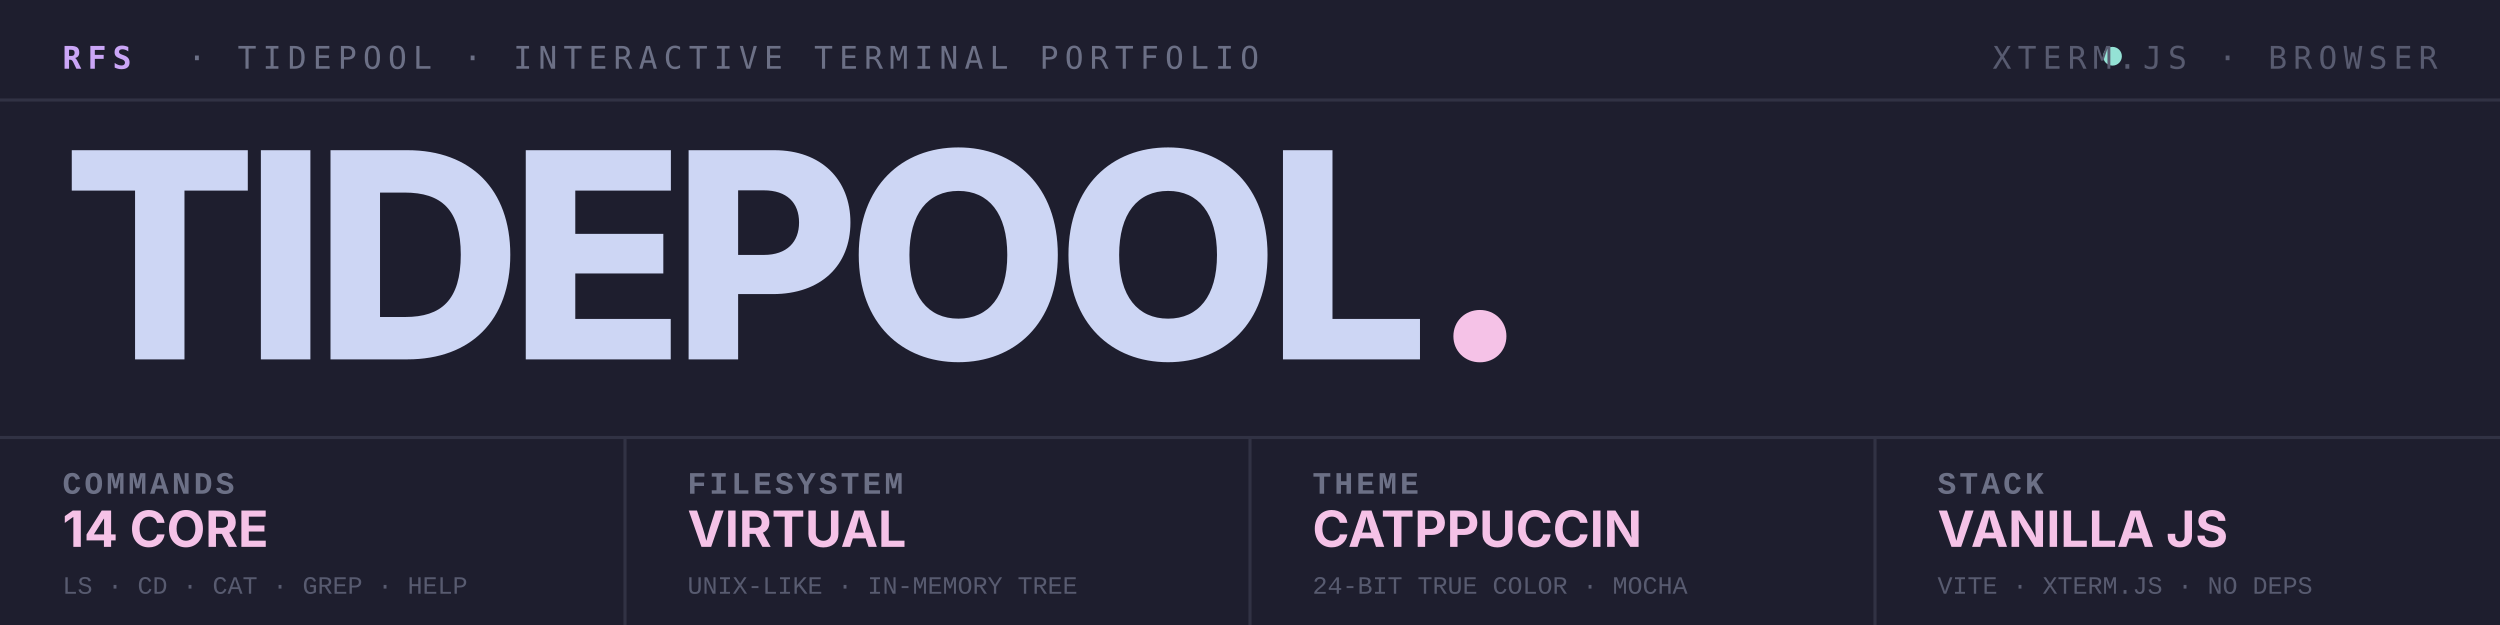
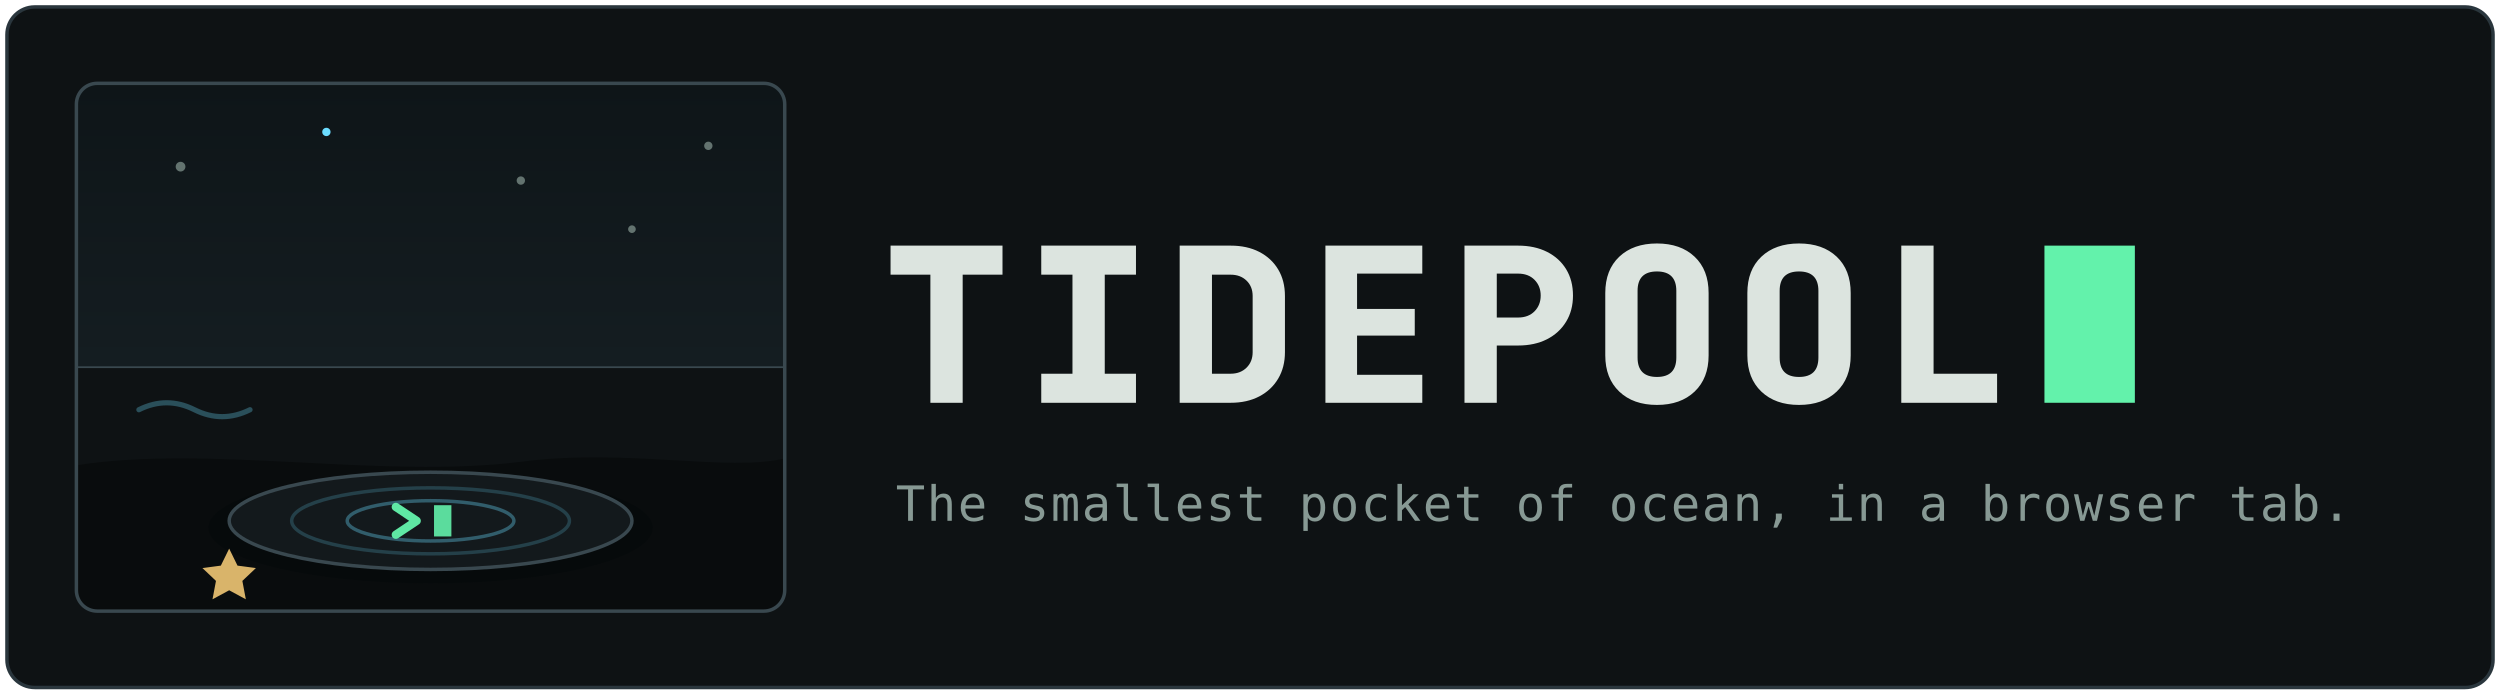
- <svg xmlns="http://www.w3.org/2000/svg" viewBox="0 0 800 200" fill="none">
-   <rect x="0" y="0" width="800" height="200" fill="#1e1e2e" />
-   <line x1="0" y1="32" x2="800" y2="32" stroke="#313244" stroke-width="1" />
-   <text x="20" y="22" font-family="'JetBrains Mono', 'SF Mono', 'Fira Code', 'Cascadia Code', monospace" font-size="10" font-weight="700" fill="#cba6f7" letter-spacing="2">RFS</text>
-   <text x="60" y="22" font-family="'JetBrains Mono', 'SF Mono', 'Fira Code', 'Cascadia Code', monospace" font-size="10" font-weight="500" fill="#6c7086" letter-spacing="2">·  TIDEPOOL  ·  INTERACTIVE TERMINAL PORTFOLIO</text>
-   <circle cx="676" cy="18" r="3" fill="#94e2d5" />
-   <text x="780" y="22" text-anchor="end" font-family="'JetBrains Mono', 'SF Mono', 'Fira Code', 'Cascadia Code', monospace" font-size="10" font-weight="500" fill="#585b70" letter-spacing="2">XTERM.JS · BROWSER</text>
-   <text x="20" y="115" font-family="'Inter', 'SF Pro Display', 'Segoe UI', 'Helvetica Neue', Arial, sans-serif" font-size="92" font-weight="800" fill="#cdd6f4" letter-spacing="-4">TIDEPOOL<tspan fill="#f5c2e7">.</tspan>
-   </text>
-   <line x1="0" y1="140" x2="800" y2="140" stroke="#313244" stroke-width="1" />
-   <line x1="200" y1="140" x2="200" y2="200" stroke="#313244" stroke-width="1" />
-   <line x1="400" y1="140" x2="400" y2="200" stroke="#313244" stroke-width="1" />
-   <line x1="600" y1="140" x2="600" y2="200" stroke="#313244" stroke-width="1" />
-   <text x="20" y="158" font-family="'JetBrains Mono', 'Courier New', monospace" font-size="10" font-weight="600" fill="#6c7086" letter-spacing="1">COMMANDS</text>
-   <text x="20" y="175" font-family="'Inter', 'Helvetica Neue', Arial, sans-serif" font-size="16" font-weight="700" fill="#f5c2e7" letter-spacing="0">14 CORE</text>
-   <text x="20" y="190" font-family="'JetBrains Mono', 'Courier New', monospace" font-size="8" fill="#585b70" letter-spacing="0">LS · CD · CAT · GREP · HELP</text>
-   <text x="220" y="158" font-family="'JetBrains Mono', 'Courier New', monospace" font-size="10" font-weight="600" fill="#6c7086" letter-spacing="1">FILESYSTEM</text>
-   <text x="220" y="175" font-family="'Inter', 'Helvetica Neue', Arial, sans-serif" font-size="16" font-weight="700" fill="#f5c2e7" letter-spacing="0">VIRTUAL</text>
-   <text x="220" y="190" font-family="'JetBrains Mono', 'Courier New', monospace" font-size="8" fill="#585b70" letter-spacing="0">UNIX-LIKE · IN-MEMORY TREE</text>
-   <text x="420" y="158" font-family="'JetBrains Mono', 'Courier New', monospace" font-size="10" font-weight="600" fill="#6c7086" letter-spacing="1">THEME</text>
-   <text x="420" y="175" font-family="'Inter', 'Helvetica Neue', Arial, sans-serif" font-size="16" font-weight="700" fill="#f5c2e7" letter-spacing="0">CATPPUCCIN</text>
-   <text x="420" y="190" font-family="'JetBrains Mono', 'Courier New', monospace" font-size="8" fill="#585b70" letter-spacing="0">24-BIT TRUE COLOR · MOCHA</text>
-   <text x="620" y="158" font-family="'JetBrains Mono', 'Courier New', monospace" font-size="10" font-weight="600" fill="#6c7086" letter-spacing="1">STACK</text>
-   <text x="620" y="175" font-family="'Inter', 'Helvetica Neue', Arial, sans-serif" font-size="16" font-weight="700" fill="#f5c2e7" letter-spacing="0">VANILLA JS</text>
-   <text x="620" y="190" font-family="'JetBrains Mono', 'Courier New', monospace" font-size="8" fill="#585b70" letter-spacing="0">VITE · XTERM.JS · NO DEPS</text>
+ <svg xmlns="http://www.w3.org/2000/svg" viewBox="0 0 720 200" role="img" aria-label="Tidepool">
+   <defs>
+     <linearGradient id="sky" x1="0" y1="0" x2="0" y2="1">
+       <stop offset="0" stop-color="#0e1518" />
+       <stop offset="1" stop-color="#1a2429" />
+     </linearGradient>
+     <clipPath id="pan">
+       <rect x="22" y="24" width="204" height="152" rx="6" />
+     </clipPath>
+   </defs>
+   <rect x="2" y="2" width="716" height="196" rx="8" fill="#0e1214" stroke="#2a363d" />
+   <g clip-path="url(#pan)">
+     <rect x="22" y="24" width="204" height="152" fill="url(#sky)" />
+     <circle cx="52" cy="48" r="1.4" fill="#63736f" />
+     <circle cx="94" cy="38" r="1.2" fill="#6bdcff" />
+     <circle cx="150" cy="52" r="1.2" fill="#63736f" />
+     <circle cx="204" cy="42" r="1.2" fill="#63736f" />
+     <circle cx="182" cy="66" r="1.1" fill="#63736f" />
+     <line x1="22" y1="106" x2="226" y2="106" stroke="#39484f" stroke-width="1" />
+     <rect x="22" y="106" width="204" height="70" fill="#0e1214" />
+     <path d="M40,118 q8,-4 16,0 t16,0" fill="none" stroke="#6bdcff" stroke-width="1.5" stroke-linecap="round" opacity="0.3" />
+     <path d="M22,176 L22,134 C60,128 110,138 150,133 C180,129 210,136 226,132 L226,176 Z" fill="#090c0d" />
+     <ellipse cx="124" cy="152" rx="64" ry="16" fill="#060a0b" />
+     <ellipse cx="124" cy="150" rx="58" ry="14" fill="#13191c" stroke="#39484f" stroke-width="1" />
+     <ellipse cx="124" cy="150" rx="40" ry="9.5" fill="none" stroke="#6bdcff" stroke-width="1" opacity="0.2" />
+     <ellipse cx="124" cy="150" rx="24" ry="5.8" fill="none" stroke="#6bdcff" stroke-width="1" opacity="0.35" />
+     <path d="M114,146 L120,150 L114,154" fill="none" stroke="#63f2ab" stroke-width="2.4" stroke-linecap="round" stroke-linejoin="round" opacity="0.95" />
+     <rect x="125" y="145.5" width="5" height="9" fill="#63f2ab" opacity="0.9" />
+     <path d="M66,158 l2.4,4.9 5.3,0.7 -3.9,3.7 1,5.3 -4.8,-2.6 -4.8,2.6 1,-5.3 -3.9,-3.7 5.3,-0.7 Z" fill="#f0c674" opacity="0.9" />
+   </g>
+   <rect x="22" y="24" width="204" height="152" rx="6" fill="none" stroke="#39484f" stroke-width="1" />
+   <g transform="translate(254,116) scale(0.62)">
+     <path fill="#dce4df" d="M37.50 0L22.50 0L22.50-59.50L4-59.50L4-73L56-73L56-59.50L37.50-59.50 M118 0L74 0L74-13.50L88.50-13.50L88.50-59.50L74-59.50L74-73L118-73L118-59.50L103.50-59.50L103.50-13.50L118-13.50 M162 0L138.30 0L138.30-73L162-73Q169.60-73 175.25-70.10Q180.90-67.20 184.05-61.95Q187.20-56.70 187.20-49.60L187.20-23.50Q187.20-16.50 184.05-11.20Q180.90-5.90 175.25-2.95Q169.60 0 162 0M153.30-59.50L153.30-13.50L162-13.50Q166.50-13.50 169.35-16.30Q172.20-19.10 172.20-23.50L172.20-49.60Q172.20-54 169.35-56.75Q166.50-59.50 162-59.50 M251 0L206 0L206-73L251-73L251-60L220.70-60L220.70-43.60L247.50-43.60L247.50-31.20L220.70-31.20L220.70-13L251-13 M285.60 0L270.60 0L270.60-73L295.50-73Q303.20-73 308.95-70.10Q314.70-67.20 317.85-62Q321-56.80 321-49.80Q321-42.90 317.80-37.65Q314.60-32.40 308.90-29.50Q303.20-26.60 295.50-26.60L285.60-26.60L285.60 0M285.60-60L285.60-39.60L295.50-39.60Q300.30-39.60 303.15-42.50Q306-45.40 306-49.80Q306-54.20 303.15-57.10Q300.30-60 295.50-60 M360 1Q349 1 342.50-5.20Q336-11.40 336-22L336-51Q336-61.70 342.50-67.85Q349-74 360-74Q371-74 377.50-67.85Q384-61.70 384-51L384-22Q384-11.40 377.50-5.20Q371 1 360 1M360-12Q369-12 369-21L369-52Q369-61 360-61Q351-61 351-52L351-21Q351-12 360-12 M426 1Q415 1 408.50-5.20Q402-11.40 402-22L402-51Q402-61.70 408.50-67.85Q415-74 426-74Q437-74 443.50-67.85Q450-61.70 450-51L450-22Q450-11.40 443.50-5.20Q437 1 426 1M426-12Q435-12 435-21L435-52Q435-61 426-61Q417-61 417-52L417-21Q417-12 426-12 M518 0L473.50 0L473.50-73L488.50-73L488.50-13.50L518-13.50" />
+     <rect x="540" y="-73" width="42" height="73" fill="#63f2ab" />
+   </g>
+   <text x="258" y="150" font-family="Consolas, 'DejaVu Sans Mono', 'Courier New', monospace" font-size="14" letter-spacing="0.5" fill="#879994">The smallest pocket of ocean, in a browser tab.</text>
</svg>
